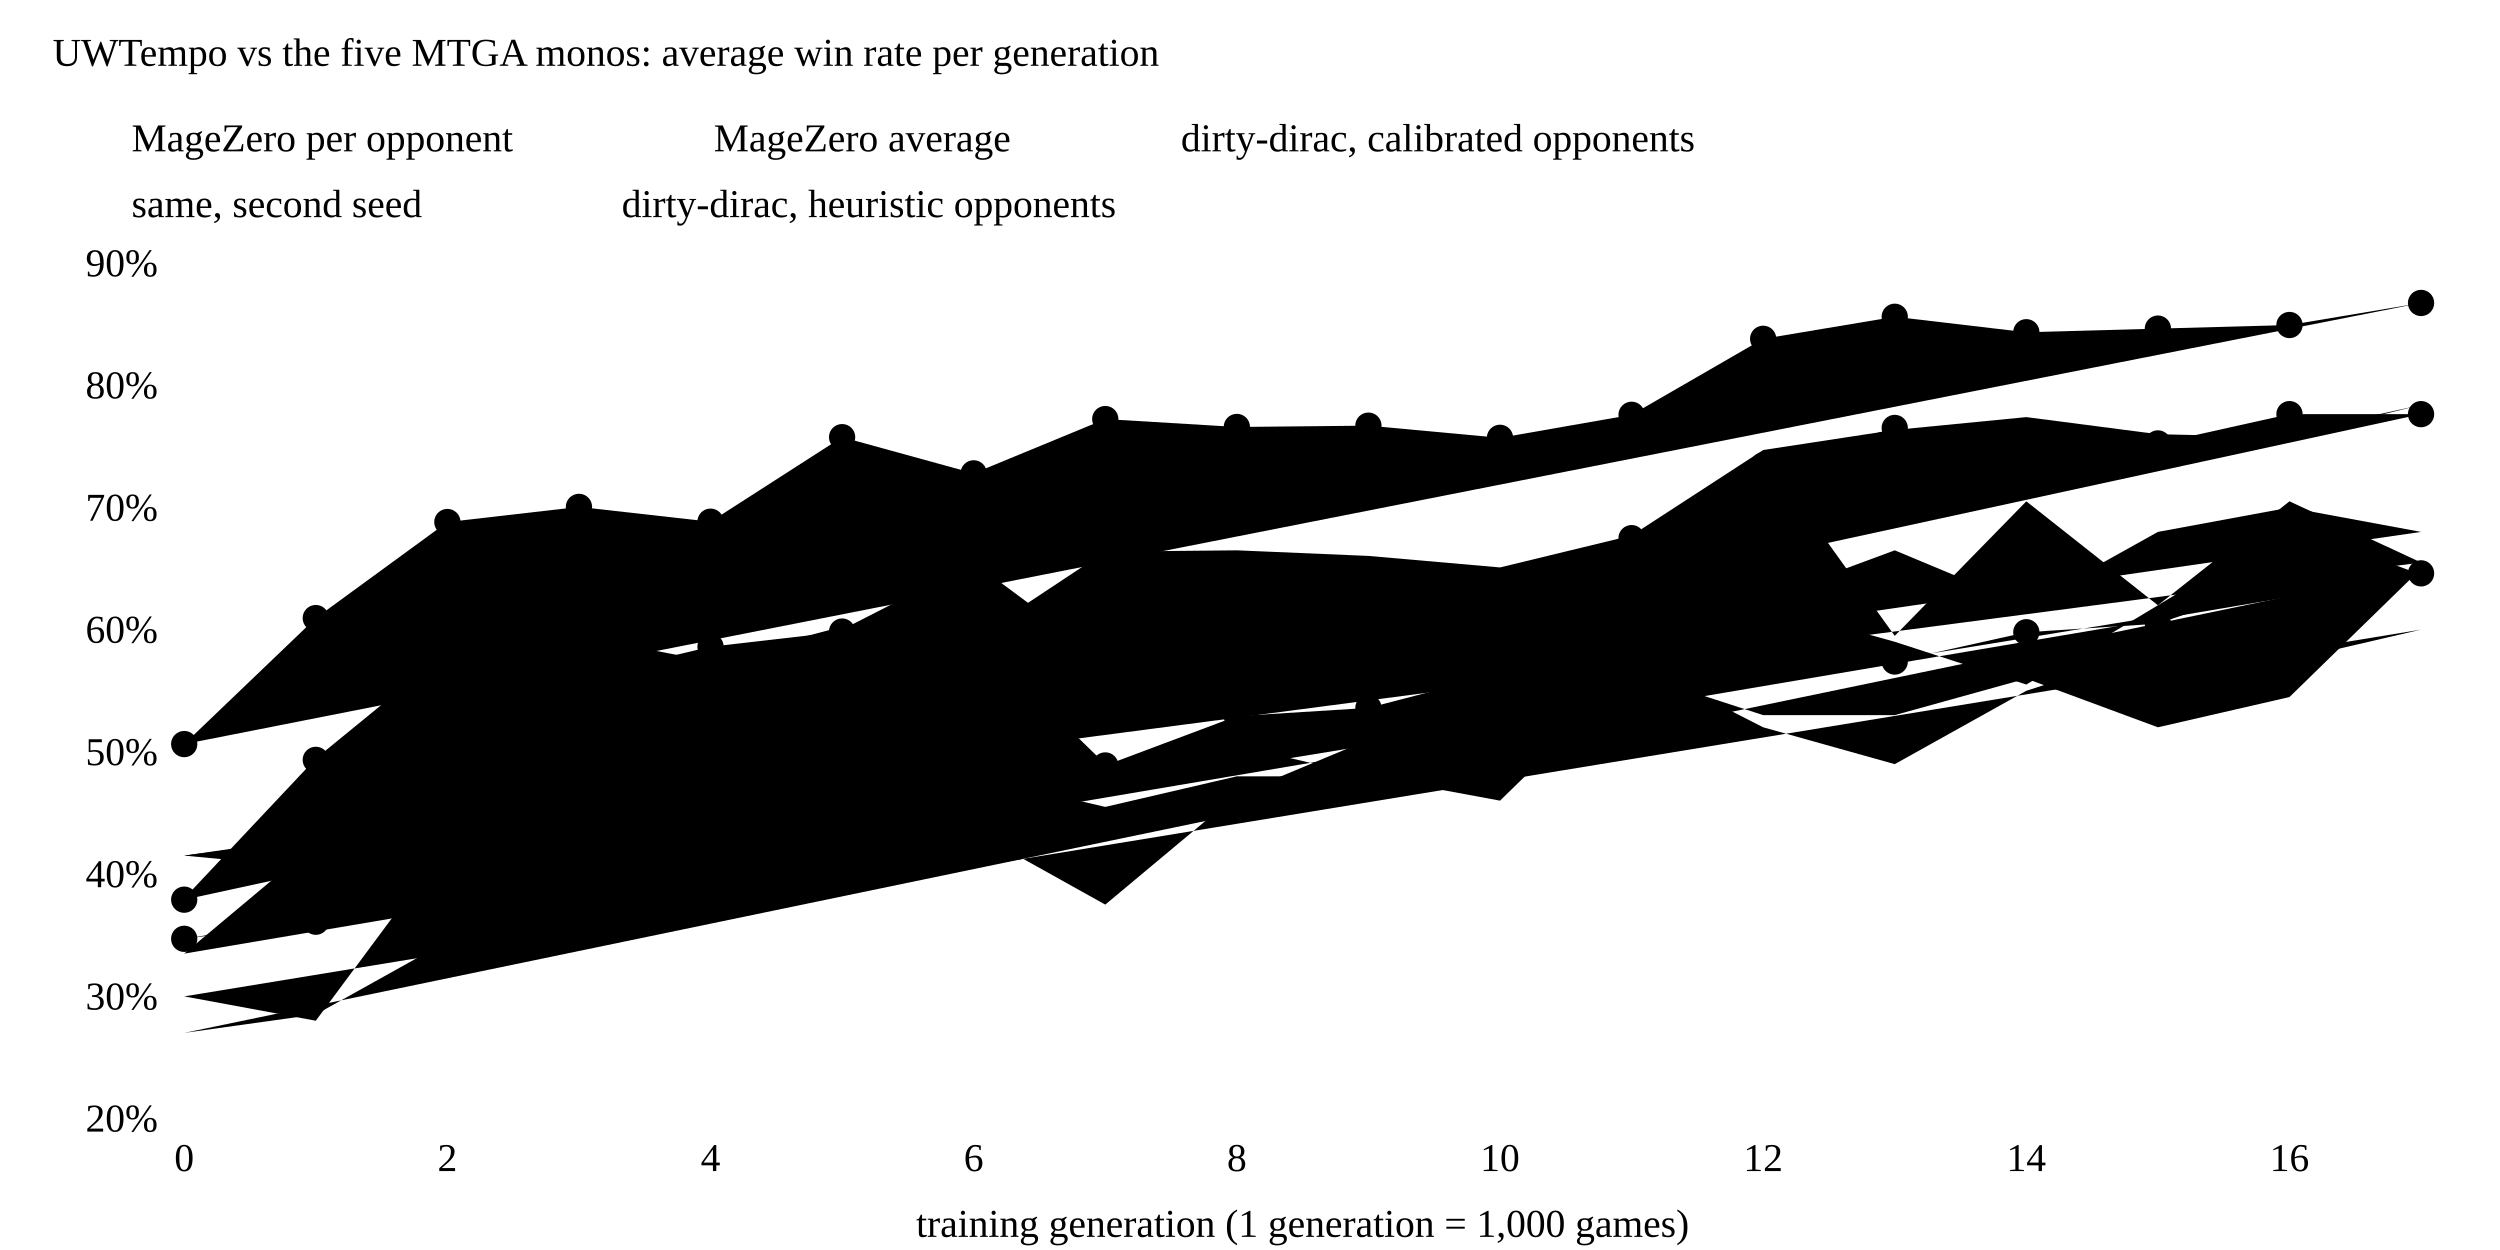
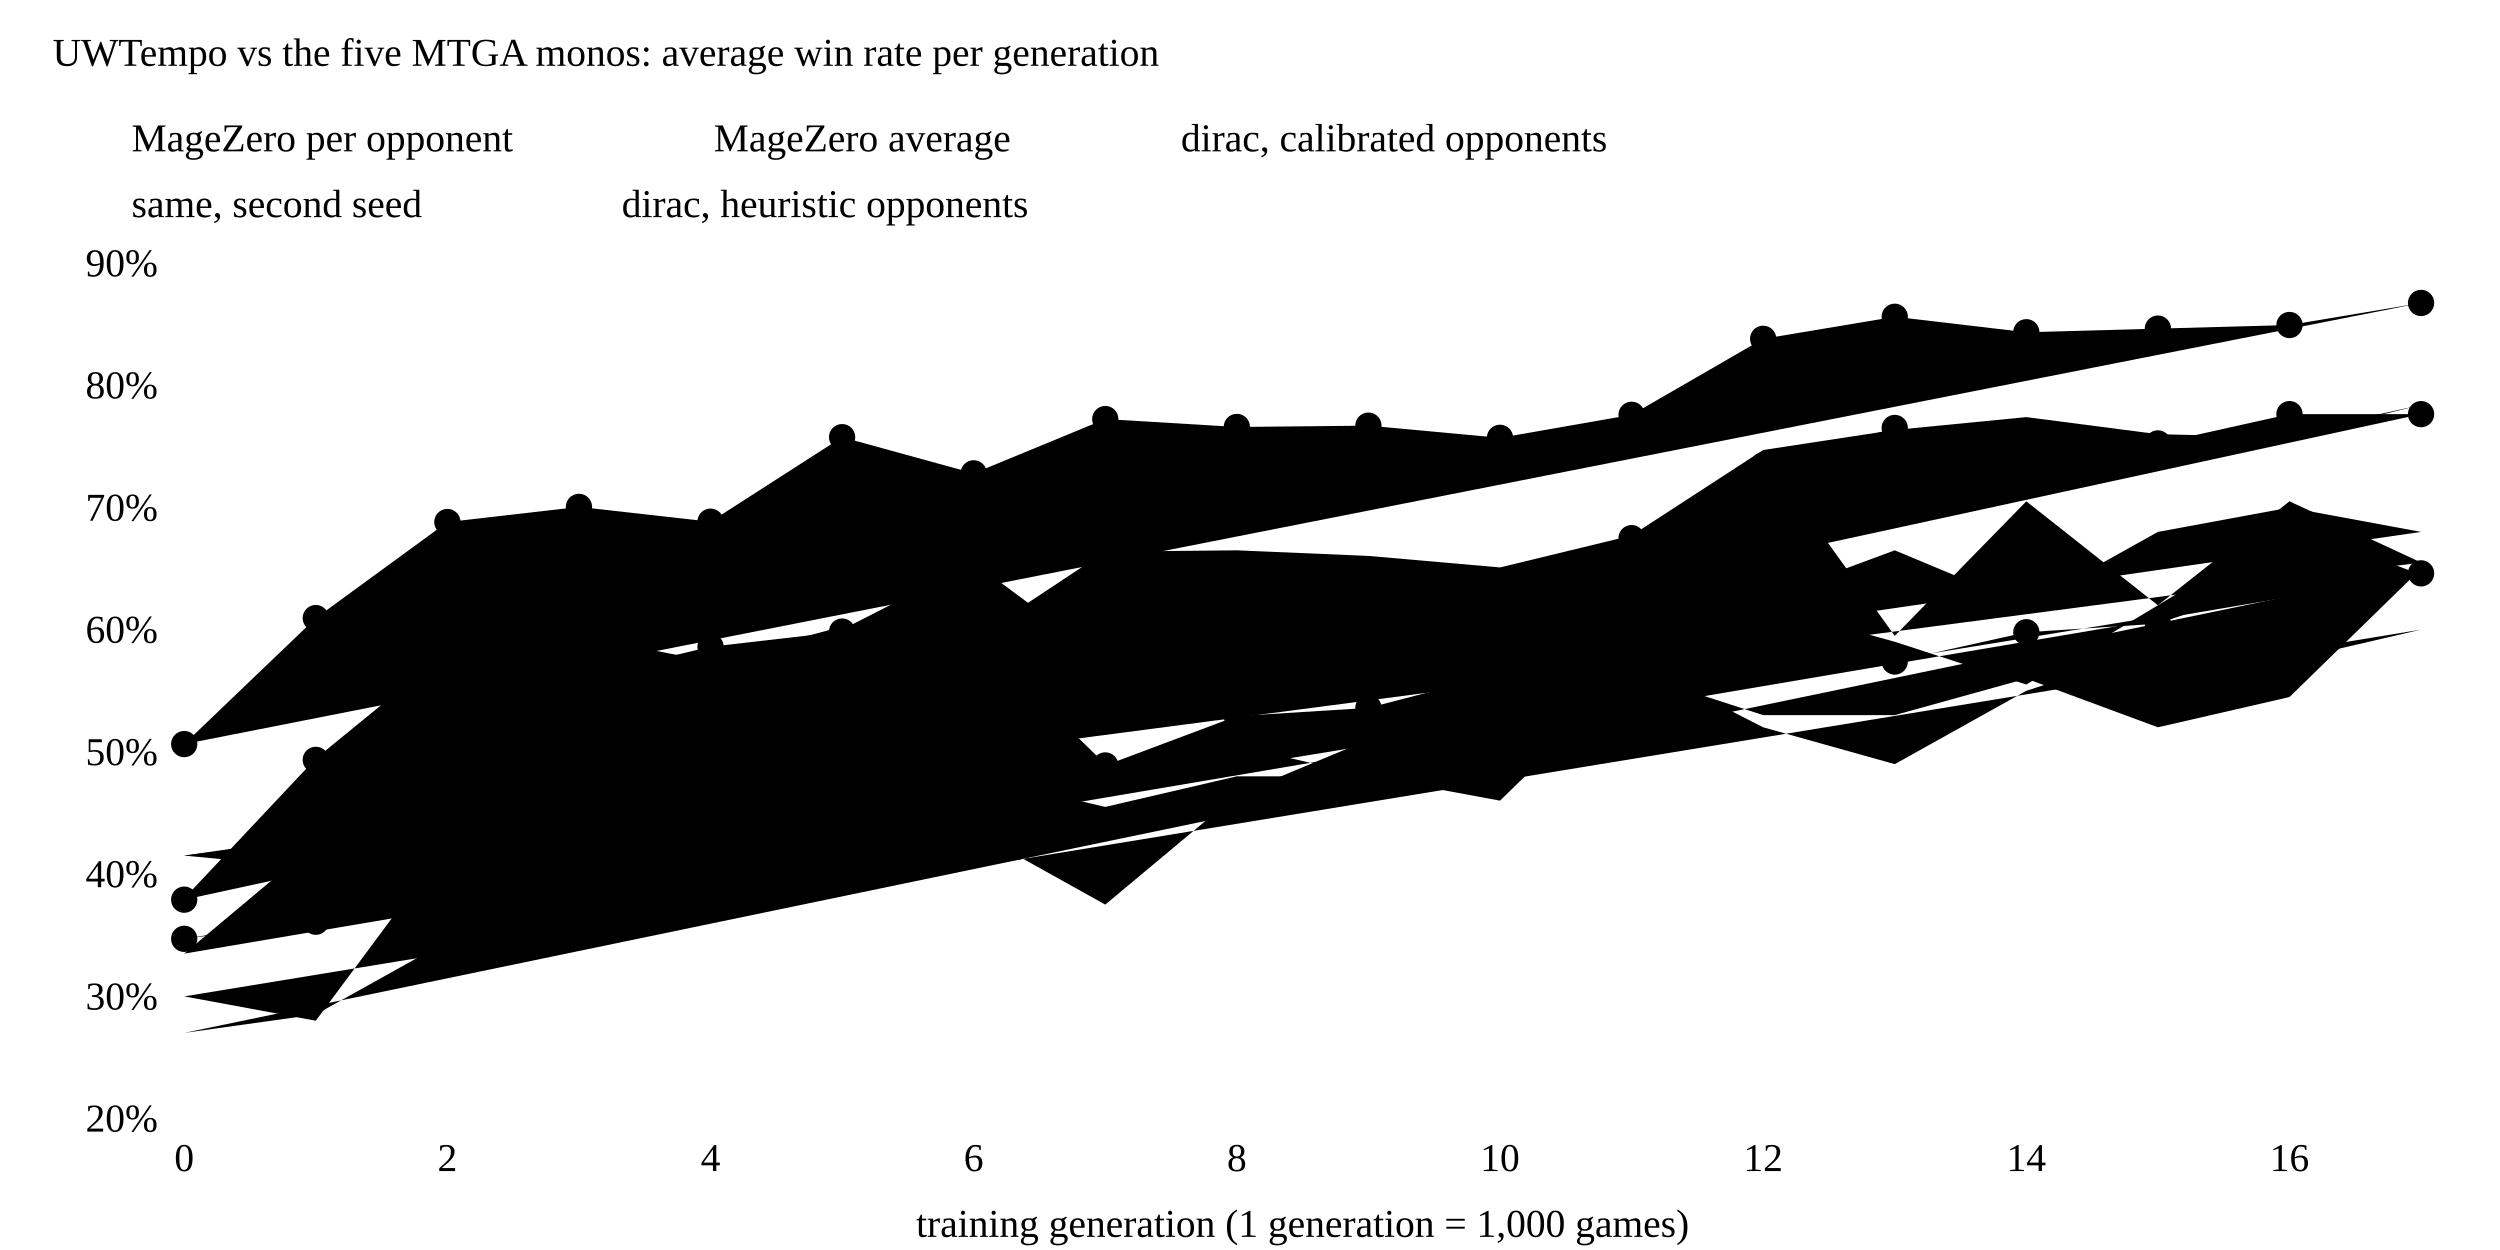
<svg xmlns="http://www.w3.org/2000/svg" class="mzc" viewBox="0 0 760 380" role="img" aria-label="UWTempo average win rate vs the five MTGA mono decks by training generation">
  <text x="16.0" y="20.0" class="mz-title" text-anchor="start">UWTempo vs the five MTGA monos: average win rate per generation</text>
  <line class="mz-faint" x1="16" y1="42" x2="34" y2="42" />
  <text x="40.0" y="46.0" text-anchor="start">MageZero per opponent</text>
  <line class="s1 ln" x1="193" y1="42" x2="211" y2="42" />
  <text x="217.0" y="46.0" text-anchor="start">MageZero average</text>
  <line class="s2 ln" x1="335" y1="42" x2="353" y2="42" />
-   <text x="359.0" y="46.0" text-anchor="start">dirty-dirac, calibrated opponents</text>
+   <text x="359.0" y="46.0" text-anchor="start">dirac, calibrated opponents</text>
  <line class="s2 dash ln" x1="16" y1="62" x2="34" y2="62" />
  <text x="40.0" y="66.0" text-anchor="start">same, second seed</text>
  <line class="s3 ln" x1="165" y1="62" x2="183" y2="62" />
-   <text x="189.0" y="66.0" text-anchor="start">dirty-dirac, heuristic opponents</text>
+   <text x="189.0" y="66.0" text-anchor="start">dirac, heuristic opponents</text>
  <line class="mz-grid" x1="56" y1="340.0" x2="736" y2="340.0" />
  <text x="48.0" y="344.0" class="mz-muted" text-anchor="end">20%</text>
  <line class="mz-grid" x1="56" y1="302.9" x2="736" y2="302.9" />
  <text x="48.0" y="306.9" class="mz-muted" text-anchor="end">30%</text>
  <line class="mz-grid" x1="56" y1="265.7" x2="736" y2="265.7" />
  <text x="48.0" y="269.7" class="mz-muted" text-anchor="end">40%</text>
  <line class="mz-ref" x1="56" y1="228.6" x2="736" y2="228.6" />
  <text x="48.0" y="232.6" class="mz-muted" text-anchor="end">50%</text>
  <line class="mz-grid" x1="56" y1="191.4" x2="736" y2="191.4" />
  <text x="48.0" y="195.4" class="mz-muted" text-anchor="end">60%</text>
  <line class="mz-grid" x1="56" y1="154.3" x2="736" y2="154.3" />
  <text x="48.0" y="158.3" class="mz-muted" text-anchor="end">70%</text>
  <line class="mz-grid" x1="56" y1="117.1" x2="736" y2="117.1" />
  <text x="48.0" y="121.1" class="mz-muted" text-anchor="end">80%</text>
  <line class="mz-grid" x1="56" y1="80.0" x2="736" y2="80.0" />
  <text x="48.0" y="84.0" class="mz-muted" text-anchor="end">90%</text>
  <text x="56.0" y="356.0" class="mz-muted" text-anchor="middle">0</text>
  <text x="136.0" y="356.0" class="mz-muted" text-anchor="middle">2</text>
  <text x="216.0" y="356.0" class="mz-muted" text-anchor="middle">4</text>
  <text x="296.0" y="356.0" class="mz-muted" text-anchor="middle">6</text>
  <text x="376.0" y="356.0" class="mz-muted" text-anchor="middle">8</text>
  <text x="456.0" y="356.0" class="mz-muted" text-anchor="middle">10</text>
  <text x="536.0" y="356.0" class="mz-muted" text-anchor="middle">12</text>
  <text x="616.0" y="356.0" class="mz-muted" text-anchor="middle">14</text>
  <text x="696.0" y="356.0" class="mz-muted" text-anchor="middle">16</text>
  <text x="396.0" y="376.0" class="mz-muted" text-anchor="middle">training generation (1 generation = 1,000 games)</text>
  <polyline class="mz-faint" points="56.0,260.1 96.0,263.9 136.0,239.7 176.0,204.4 216.0,206.3 256.0,191.4 296.0,171.0 336.0,200.7 376.0,192.5 416.0,193.3 456.0,187.7 496.0,195.1 536.0,137.6 576.0,193.3 616.0,152.4 656.0,184.0 696.0,152.4 736.0,171.0" />
  <polyline class="mz-faint" points="56.0,260.1 96.0,262.0 136.0,241.6 176.0,221.1 216.0,197.0 256.0,213.7 296.0,210.0 336.0,210.0 376.0,191.4 416.0,185.9 456.0,176.6 496.0,165.4 536.0,182.1 576.0,167.3 616.0,184.0 656.0,161.7 696.0,154.3 736.0,161.7" />
  <polyline class="mz-faint" points="56.0,289.9 96.0,256.4 136.0,232.3 176.0,234.1 216.0,219.3 256.0,191.4 296.0,193.3 336.0,232.3 376.0,226.7 416.0,236.0 456.0,200.7 496.0,193.3 536.0,184.0 576.0,195.1 616.0,208.1 656.0,184.0 696.0,159.9 736.0,174.7" />
  <polyline class="mz-faint" points="56.0,314.0 96.0,308.4 136.0,286.1 176.0,245.3 216.0,237.9 256.0,239.7 296.0,236.0 336.0,245.3 376.0,236.0 416.0,236.0 456.0,243.4 496.0,204.4 536.0,217.4 576.0,217.4 616.0,206.3 656.0,221.1 696.0,211.9 736.0,172.9" />
  <polyline class="mz-faint" points="56.0,302.9 96.0,310.3 136.0,256.4 176.0,234.1 216.0,269.4 256.0,262.0 296.0,252.7 336.0,275.0 376.0,241.6 416.0,224.9 456.0,215.6 496.0,200.7 536.0,221.1 576.0,232.3 616.0,210.0 656.0,197.0 696.0,200.7 736.0,191.4" />
  <polyline class="s1 ln" points="56.0,285.4 96.0,280.2 136.0,251.2 176.0,227.8 216.0,226.0 256.0,219.7 296.0,212.6 336.0,232.7 376.0,217.7 416.0,215.2 456.0,204.8 496.0,191.8 536.0,188.5 576.0,201.1 616.0,192.2 656.0,189.6 696.0,175.8 736.0,174.3" />
  <g>
    <circle cx="56.0" cy="285.4" r="11" fill="transparent" />
    <circle class="dot s1" cx="56.0" cy="285.4" r="4" />
  </g>
  <g>
    <circle cx="96.0" cy="280.2" r="11" fill="transparent" />
    <circle class="dot s1" cx="96.0" cy="280.2" r="4" />
  </g>
  <g>
    <circle cx="136.0" cy="251.2" r="11" fill="transparent" />
    <circle class="dot s1" cx="136.0" cy="251.2" r="4" />
  </g>
  <g>
    <circle cx="176.0" cy="227.8" r="11" fill="transparent" />
    <circle class="dot s1" cx="176.0" cy="227.8" r="4" />
  </g>
  <g>
    <circle cx="216.0" cy="226.0" r="11" fill="transparent" />
    <circle class="dot s1" cx="216.0" cy="226.0" r="4" />
  </g>
  <g>
    <circle cx="256.0" cy="219.7" r="11" fill="transparent" />
    <circle class="dot s1" cx="256.0" cy="219.7" r="4" />
  </g>
  <g>
    <circle cx="296.0" cy="212.6" r="11" fill="transparent" />
    <circle class="dot s1" cx="296.0" cy="212.6" r="4" />
  </g>
  <g>
    <circle cx="336.0" cy="232.7" r="11" fill="transparent" />
    <circle class="dot s1" cx="336.0" cy="232.7" r="4" />
  </g>
  <g>
    <circle cx="376.0" cy="217.7" r="11" fill="transparent" />
    <circle class="dot s1" cx="376.0" cy="217.7" r="4" />
  </g>
  <g>
    <circle cx="416.0" cy="215.2" r="11" fill="transparent" />
    <circle class="dot s1" cx="416.0" cy="215.2" r="4" />
  </g>
  <g>
    <circle cx="456.0" cy="204.8" r="11" fill="transparent" />
    <circle class="dot s1" cx="456.0" cy="204.8" r="4" />
  </g>
  <g>
    <circle cx="496.0" cy="191.8" r="11" fill="transparent" />
    <circle class="dot s1" cx="496.0" cy="191.8" r="4" />
  </g>
  <g>
    <circle cx="536.0" cy="188.5" r="11" fill="transparent" />
    <circle class="dot s1" cx="536.0" cy="188.5" r="4" />
  </g>
  <g>
    <circle cx="576.0" cy="201.1" r="11" fill="transparent" />
    <circle class="dot s1" cx="576.0" cy="201.1" r="4" />
  </g>
  <g>
    <circle cx="616.0" cy="192.2" r="11" fill="transparent" />
    <circle class="dot s1" cx="616.0" cy="192.2" r="4" />
  </g>
  <g>
    <circle cx="656.0" cy="189.6" r="11" fill="transparent" />
    <circle class="dot s1" cx="656.0" cy="189.6" r="4" />
  </g>
  <g>
    <circle cx="696.0" cy="175.8" r="11" fill="transparent" />
    <circle class="dot s1" cx="696.0" cy="175.8" r="4" />
  </g>
  <g>
    <circle cx="736.0" cy="174.3" r="11" fill="transparent" />
    <circle class="dot s1" cx="736.0" cy="174.3" r="4" />
  </g>
  <polyline class="s3 ln" points="56.0,226.2 96.0,187.9 136.0,158.7 176.0,154.1 216.0,158.6 256.0,132.9 296.0,143.9 336.0,127.4 376.0,129.8 416.0,129.4 456.0,133.1 496.0,126.1 536.0,103.0 576.0,96.3 616.0,101.0 656.0,99.9 696.0,98.8 736.0,92.1" />
  <g>
    <circle cx="56.0" cy="226.2" r="11" fill="transparent" />
    <circle class="dot s3" cx="56.0" cy="226.2" r="4" />
  </g>
  <g>
    <circle cx="96.0" cy="187.9" r="11" fill="transparent" />
    <circle class="dot s3" cx="96.0" cy="187.9" r="4" />
  </g>
  <g>
    <circle cx="136.0" cy="158.7" r="11" fill="transparent" />
    <circle class="dot s3" cx="136.0" cy="158.7" r="4" />
  </g>
  <g>
    <circle cx="176.0" cy="154.1" r="11" fill="transparent" />
    <circle class="dot s3" cx="176.0" cy="154.1" r="4" />
  </g>
  <g>
    <circle cx="216.0" cy="158.6" r="11" fill="transparent" />
    <circle class="dot s3" cx="216.0" cy="158.6" r="4" />
  </g>
  <g>
    <circle cx="256.0" cy="132.9" r="11" fill="transparent" />
    <circle class="dot s3" cx="256.0" cy="132.9" r="4" />
  </g>
  <g>
    <circle cx="296.0" cy="143.9" r="11" fill="transparent" />
    <circle class="dot s3" cx="296.0" cy="143.9" r="4" />
  </g>
  <g>
    <circle cx="336.0" cy="127.4" r="11" fill="transparent" />
    <circle class="dot s3" cx="336.0" cy="127.4" r="4" />
  </g>
  <g>
    <circle cx="376.0" cy="129.8" r="11" fill="transparent" />
    <circle class="dot s3" cx="376.0" cy="129.8" r="4" />
  </g>
  <g>
    <circle cx="416.0" cy="129.4" r="11" fill="transparent" />
    <circle class="dot s3" cx="416.0" cy="129.4" r="4" />
  </g>
  <g>
    <circle cx="456.0" cy="133.1" r="11" fill="transparent" />
    <circle class="dot s3" cx="456.0" cy="133.1" r="4" />
  </g>
  <g>
    <circle cx="496.0" cy="126.1" r="11" fill="transparent" />
    <circle class="dot s3" cx="496.0" cy="126.1" r="4" />
  </g>
  <g>
    <circle cx="536.0" cy="103.0" r="11" fill="transparent" />
    <circle class="dot s3" cx="536.0" cy="103.0" r="4" />
  </g>
  <g>
    <circle cx="576.0" cy="96.3" r="11" fill="transparent" />
    <circle class="dot s3" cx="576.0" cy="96.3" r="4" />
  </g>
  <g>
    <circle cx="616.0" cy="101.0" r="11" fill="transparent" />
    <circle class="dot s3" cx="616.0" cy="101.0" r="4" />
  </g>
  <g>
    <circle cx="656.0" cy="99.9" r="11" fill="transparent" />
    <circle class="dot s3" cx="656.0" cy="99.9" r="4" />
  </g>
  <g>
    <circle cx="696.0" cy="98.8" r="11" fill="transparent" />
    <circle class="dot s3" cx="696.0" cy="98.8" r="4" />
  </g>
  <g>
    <circle cx="736.0" cy="92.1" r="11" fill="transparent" />
    <circle class="dot s3" cx="736.0" cy="92.1" r="4" />
  </g>
  <polyline class="s2 ln dash" points="56.0,273.1 96.0,230.6 136.0,197.9 176.0,193.3 216.0,201.1 256.0,190.5 296.0,194.2 336.0,167.7 376.0,167.3 416.0,169.0 456.0,172.5 496.0,162.8 536.0,136.8 576.0,130.7 616.0,126.8 656.0,132.0 696.0,132.9 736.0,123.1" />
  <polyline class="s2 ln" points="56.0,273.5 96.0,231.0 136.0,205.2 176.0,206.1 216.0,196.6 256.0,192.0 296.0,189.6 336.0,175.6 376.0,187.2 416.0,180.3 456.0,179.7 496.0,163.6 536.0,141.5 576.0,130.1 616.0,140.4 656.0,134.8 696.0,125.9 736.0,125.9" />
  <g>
    <circle cx="56.0" cy="273.5" r="11" fill="transparent" />
    <circle class="dot s2" cx="56.0" cy="273.5" r="4" />
  </g>
  <g>
    <circle cx="96.0" cy="231.0" r="11" fill="transparent" />
    <circle class="dot s2" cx="96.0" cy="231.0" r="4" />
  </g>
  <g>
    <circle cx="136.0" cy="205.2" r="11" fill="transparent" />
    <circle class="dot s2" cx="136.0" cy="205.2" r="4" />
  </g>
  <g>
    <circle cx="176.0" cy="206.1" r="11" fill="transparent" />
    <circle class="dot s2" cx="176.0" cy="206.1" r="4" />
  </g>
  <g>
    <circle cx="216.0" cy="196.6" r="11" fill="transparent" />
    <circle class="dot s2" cx="216.0" cy="196.6" r="4" />
  </g>
  <g>
    <circle cx="256.0" cy="192.0" r="11" fill="transparent" />
    <circle class="dot s2" cx="256.0" cy="192.0" r="4" />
  </g>
  <g>
    <circle cx="296.0" cy="189.6" r="11" fill="transparent" />
    <circle class="dot s2" cx="296.0" cy="189.6" r="4" />
  </g>
  <g>
    <circle cx="336.0" cy="175.6" r="11" fill="transparent" />
    <circle class="dot s2" cx="336.0" cy="175.6" r="4" />
  </g>
  <g>
    <circle cx="376.0" cy="187.2" r="11" fill="transparent" />
    <circle class="dot s2" cx="376.0" cy="187.2" r="4" />
  </g>
  <g>
    <circle cx="416.0" cy="180.3" r="11" fill="transparent" />
    <circle class="dot s2" cx="416.0" cy="180.3" r="4" />
  </g>
  <g>
    <circle cx="456.0" cy="179.7" r="11" fill="transparent" />
    <circle class="dot s2" cx="456.0" cy="179.7" r="4" />
  </g>
  <g>
    <circle cx="496.0" cy="163.6" r="11" fill="transparent" />
    <circle class="dot s2" cx="496.0" cy="163.6" r="4" />
  </g>
  <g>
    <circle cx="536.0" cy="141.5" r="11" fill="transparent" />
    <circle class="dot s2" cx="536.0" cy="141.5" r="4" />
  </g>
  <g>
    <circle cx="576.0" cy="130.1" r="11" fill="transparent" />
    <circle class="dot s2" cx="576.0" cy="130.1" r="4" />
  </g>
  <g>
    <circle cx="616.0" cy="140.4" r="11" fill="transparent" />
    <circle class="dot s2" cx="616.0" cy="140.4" r="4" />
  </g>
  <g>
    <circle cx="656.0" cy="134.8" r="11" fill="transparent" />
    <circle class="dot s2" cx="656.0" cy="134.8" r="4" />
  </g>
  <g>
    <circle cx="696.0" cy="125.9" r="11" fill="transparent" />
    <circle class="dot s2" cx="696.0" cy="125.9" r="4" />
  </g>
  <g>
    <circle cx="736.0" cy="125.9" r="11" fill="transparent" />
    <circle class="dot s2" cx="736.0" cy="125.9" r="4" />
  </g>
</svg>
